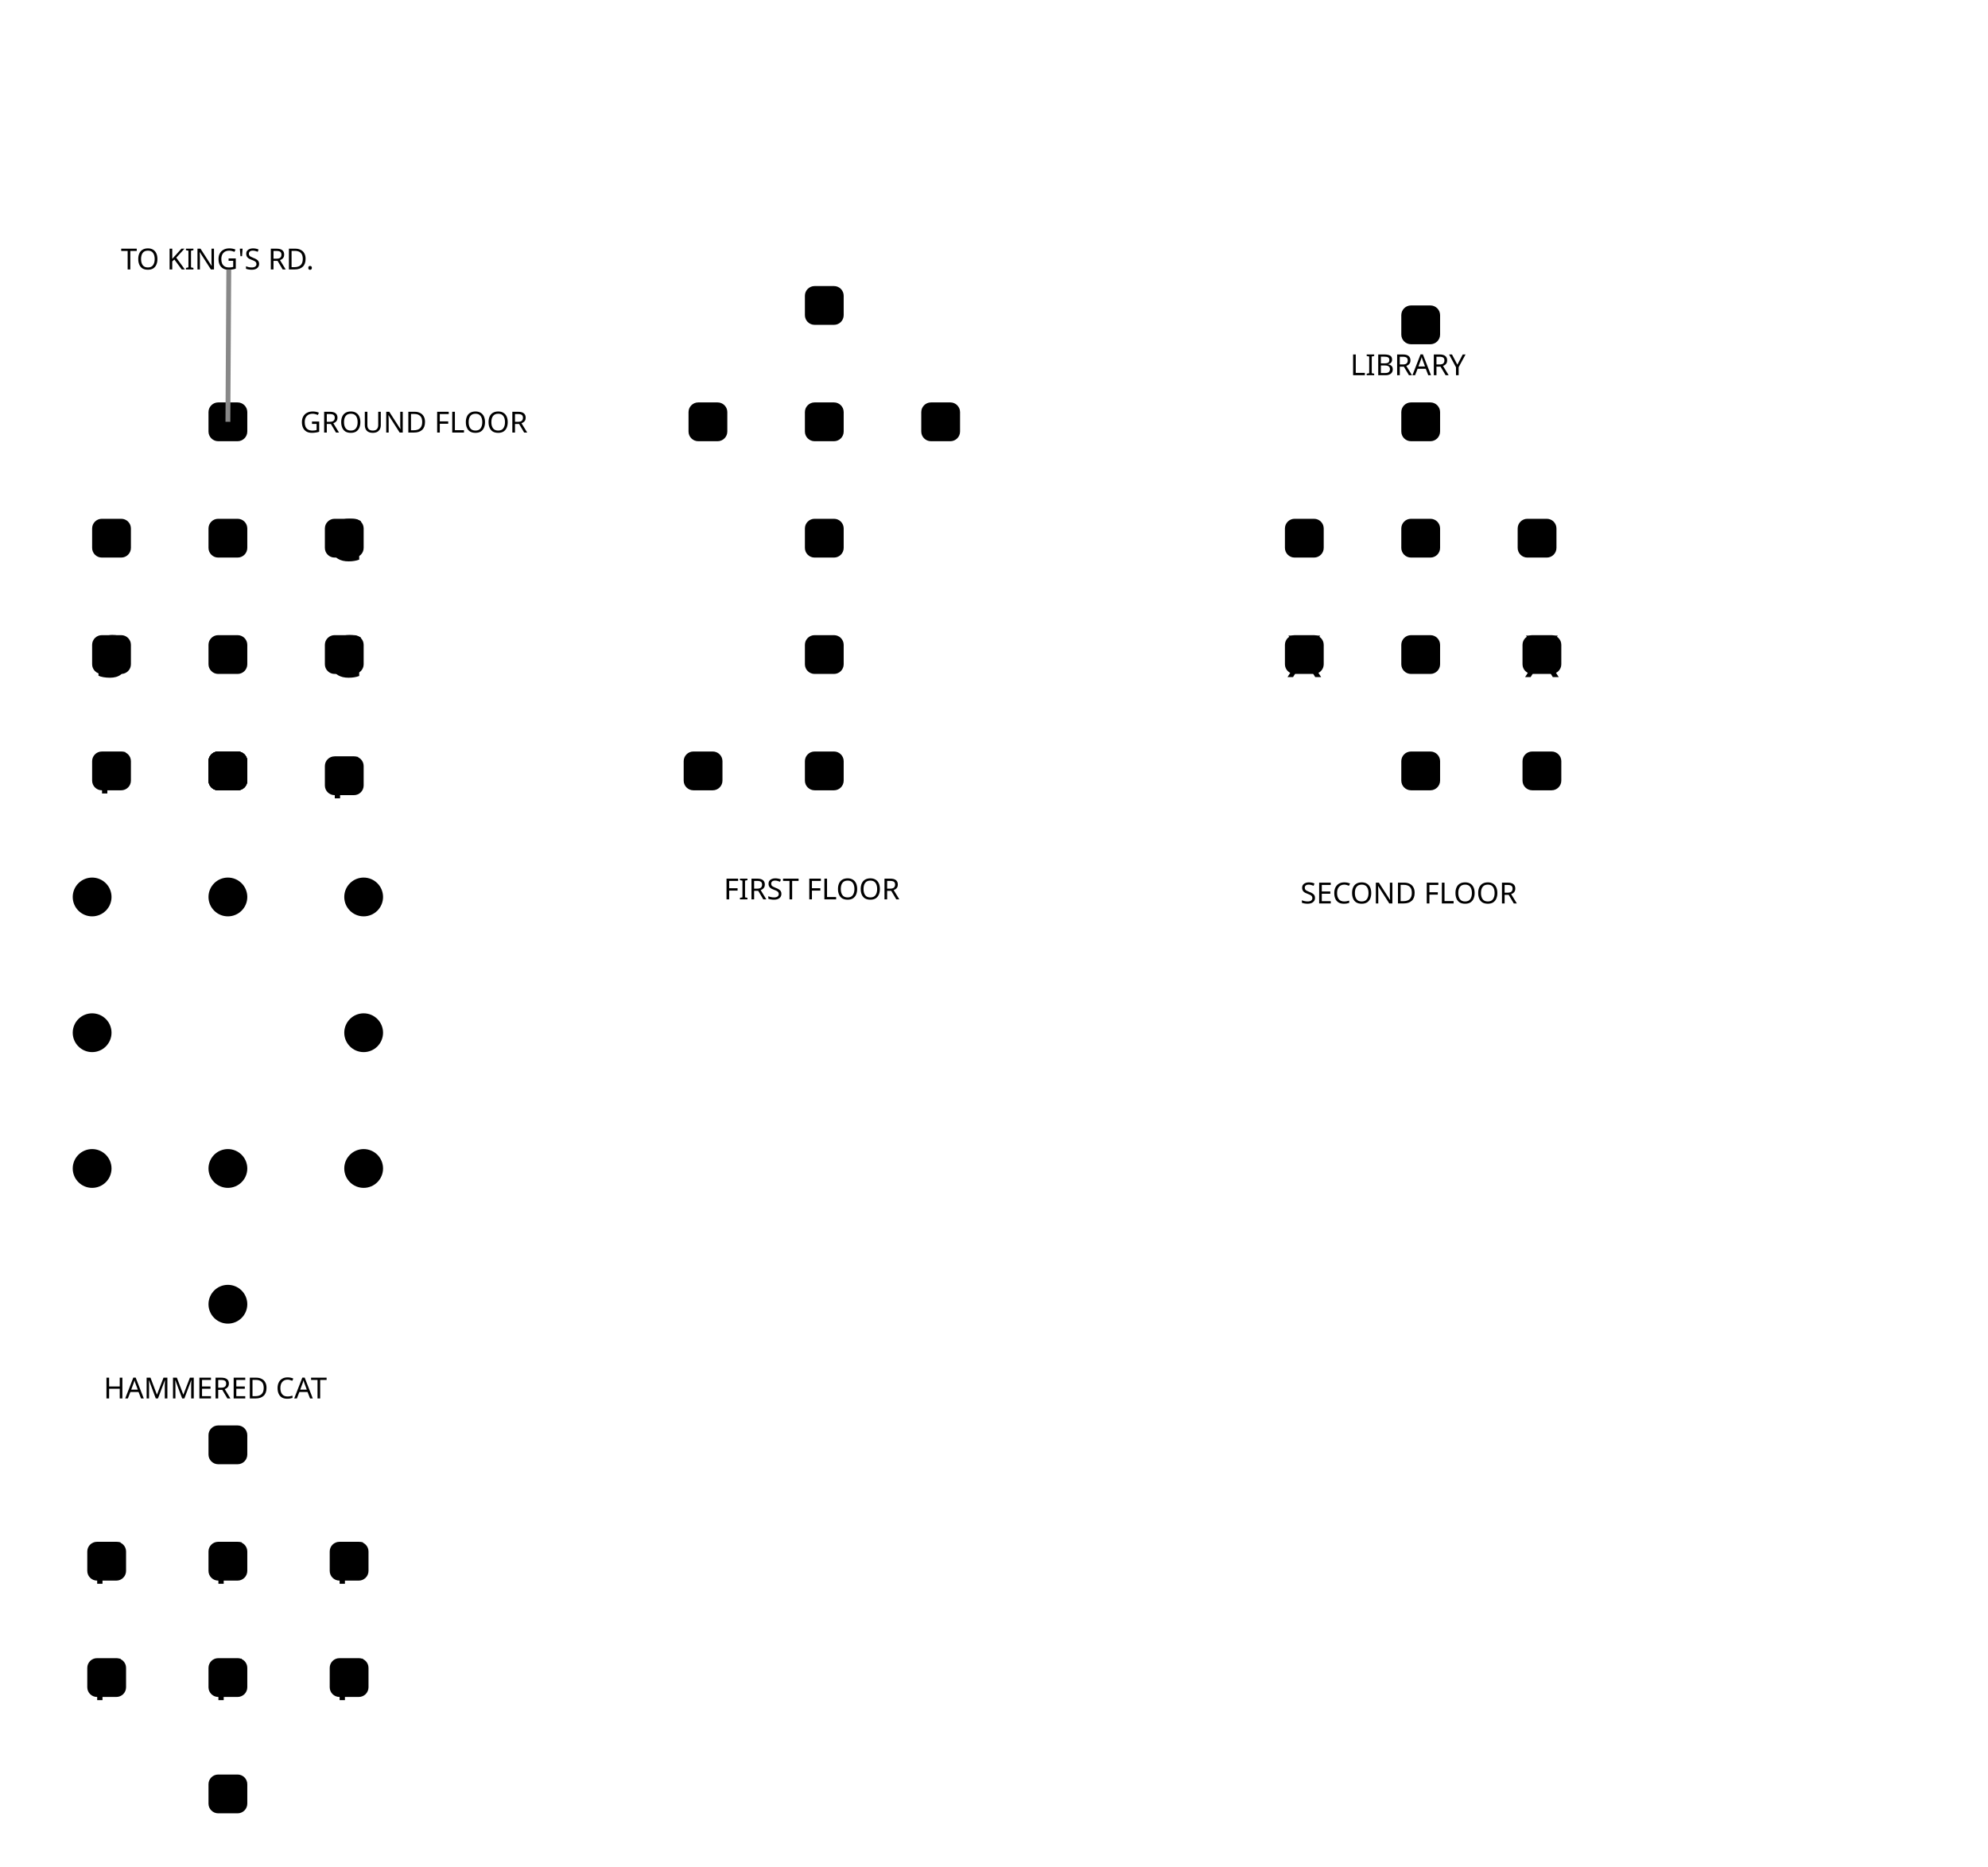
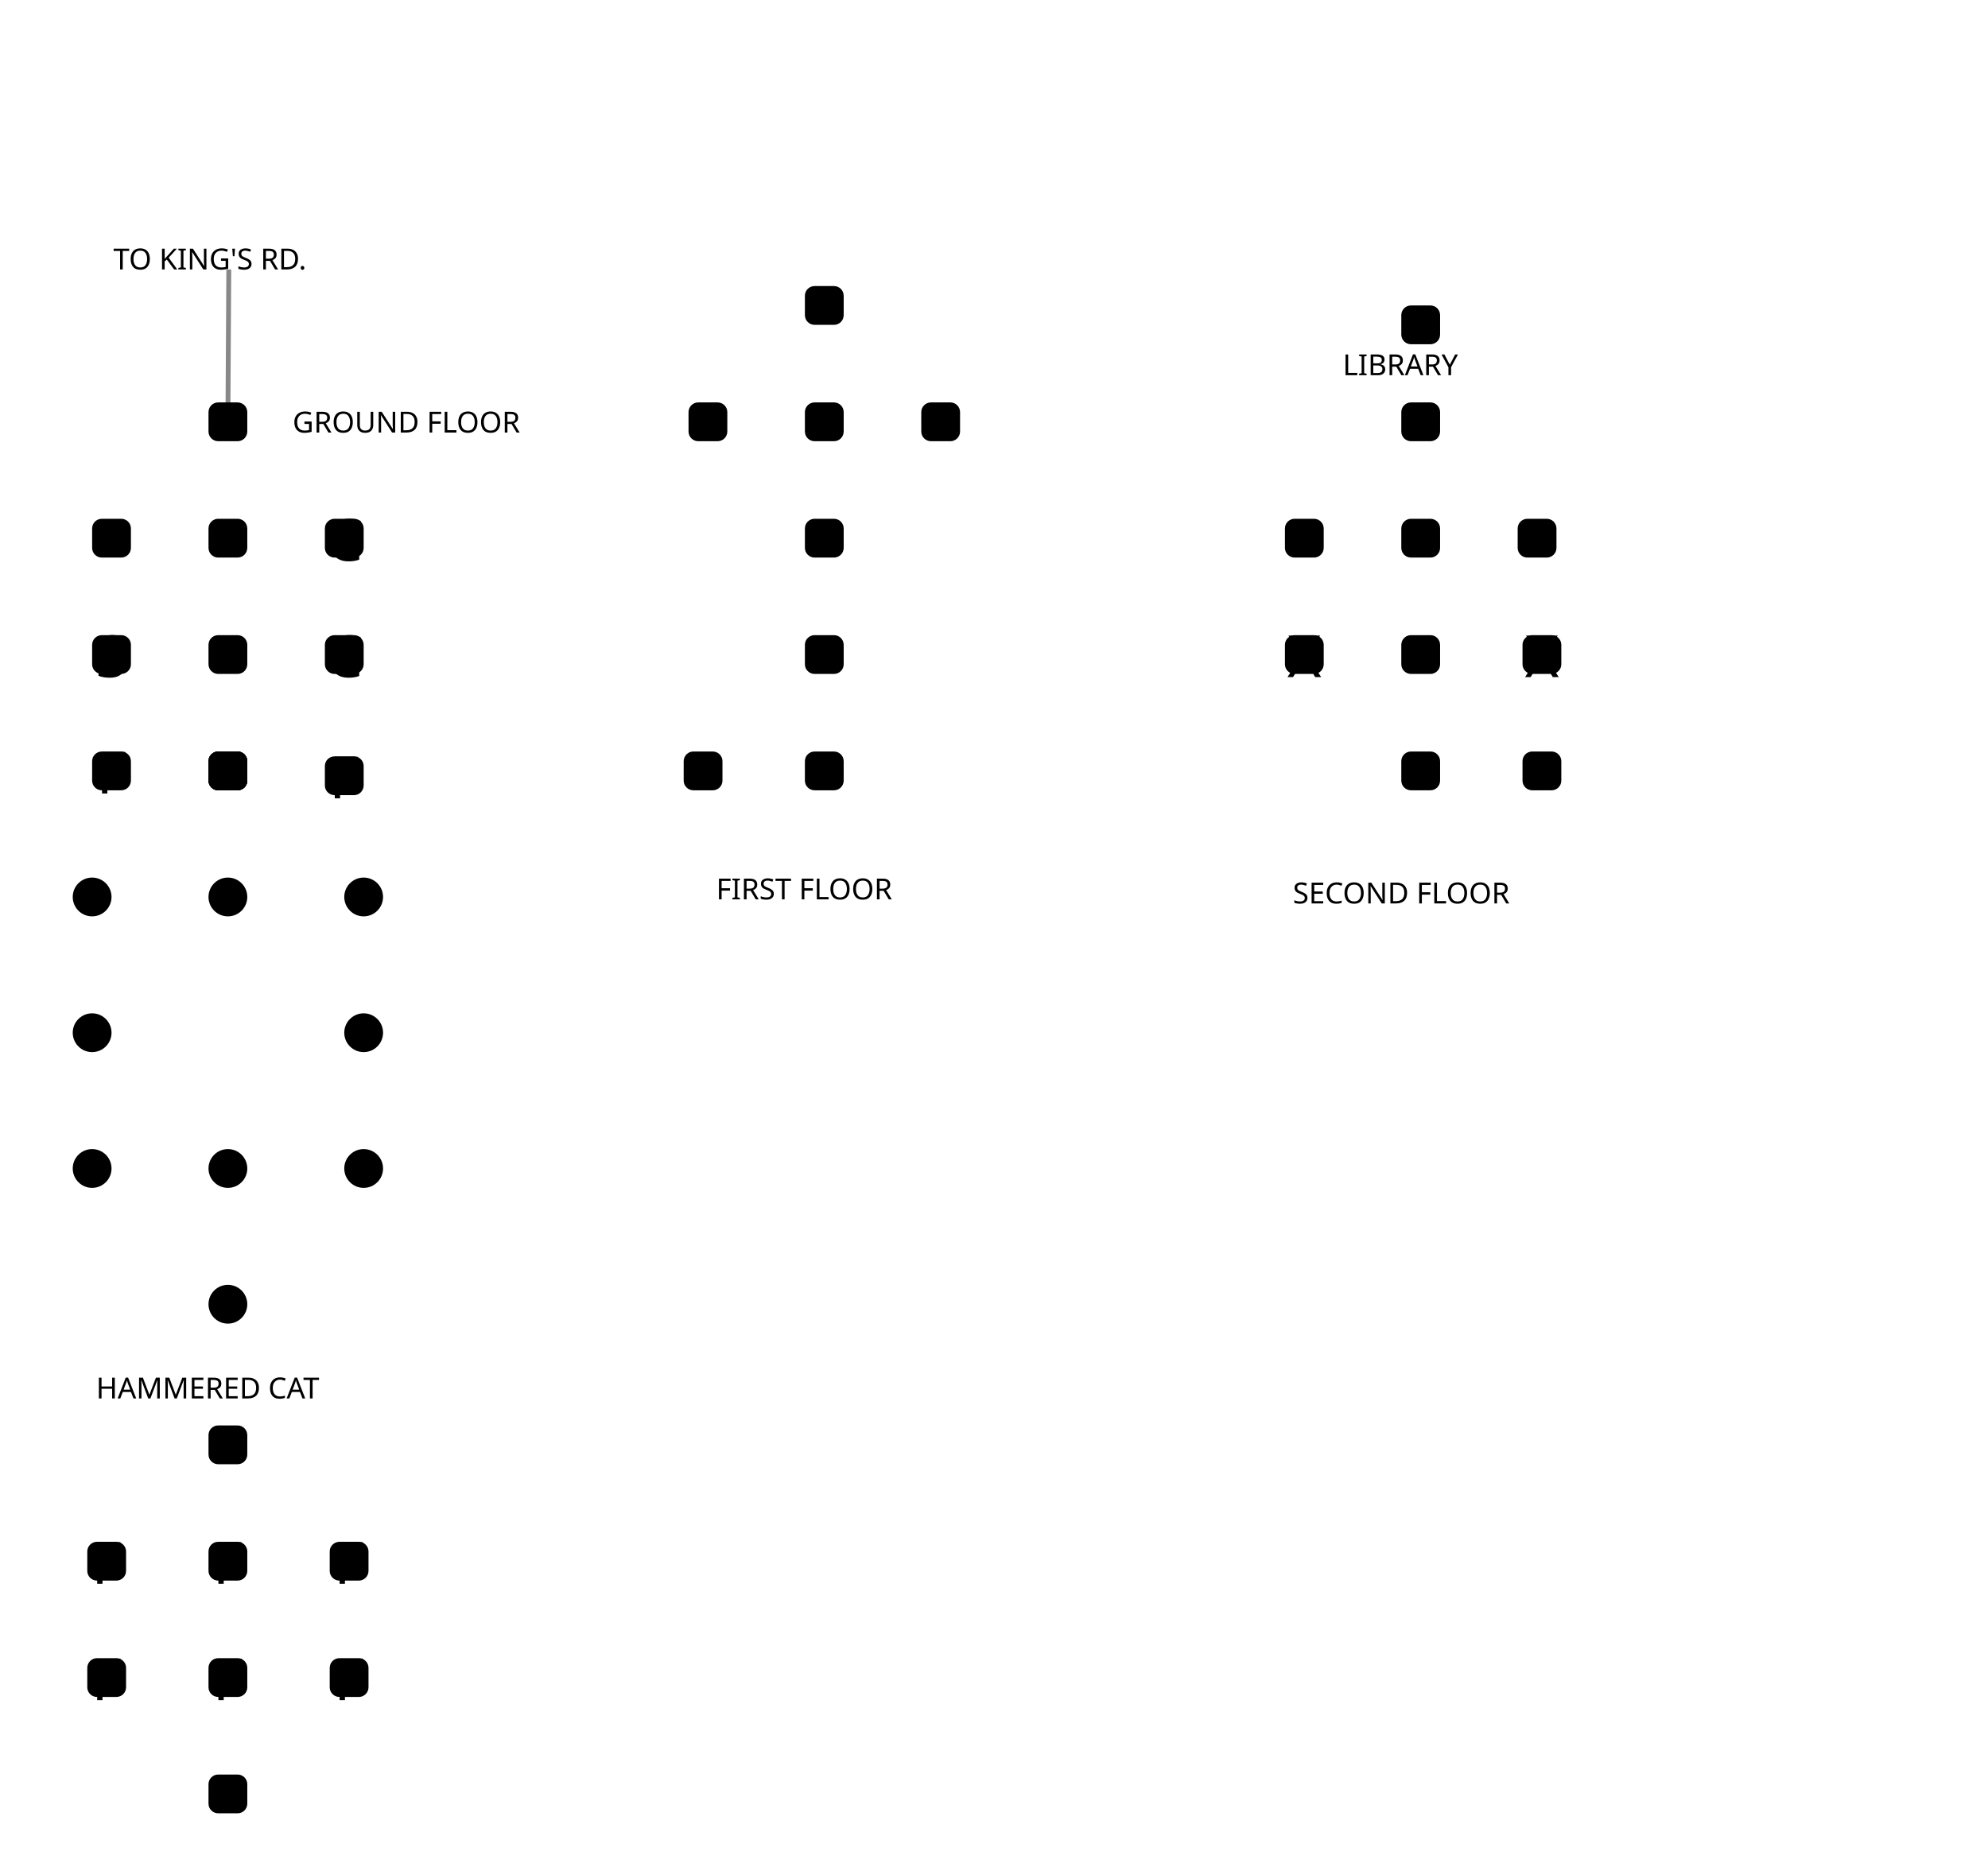
<svg xmlns="http://www.w3.org/2000/svg" viewBox="0 0 410 385" class="map-svg" data-map-id="40" version="1.1" id="svg14">
  <defs id="defs14" />
  <style id="inkscape-font-fix">
text, .map-label, .map-label-muted, .map-label-accent,
.lib-table, .lib-gap-label, .lib-book-label,
.lib-row-num, .lib-book-list, .room-type-label {
  font-family: "Noto Sans", sans-serif;
}
</style>
  <g id="layer-artwork">
-     
+     <path d="M 47,87 47.186,55.569" id="path14" class="exit-offmap" fill="none" stroke="#888888" />
+     <text xml:space="preserve" x="47.186" y="55.569" id="text134-4-15" class="map-label" text-anchor="middle" font-size="6px" style="font-family:'Noto Sans', sans-serif">
+       <tspan x="47.186" y="55.569" style="font-style:normal;font-variant:normal;font-weight:normal;font-stretch:normal;font-family:NotoSans;-inkscape-font-specification:NotoSans" id="tspan134-7-9">TO KING'S RD.</tspan>
+     </text>
+     <text xml:space="preserve" x="169.754" y="185.5" id="text15" class="map-label" text-anchor="middle" font-size="6px" style="font-family:'Noto Sans', sans-serif">
+       <tspan x="169.754" y="185.5" style="font-style:normal;font-variant:normal;font-weight:normal;font-stretch:normal;font-family:NotoSans;-inkscape-font-specification:NotoSans" id="tspan14">FIRST FLOOR</tspan>
+     </text>
+     <text xml:space="preserve" x="292.892" y="186.331" id="text16" class="map-label" text-anchor="middle" font-size="6px" style="font-family:'Noto Sans', sans-serif">
+       <tspan x="292.892" y="186.331" style="font-style:normal;font-variant:normal;font-weight:normal;font-stretch:normal;font-family:NotoSans;-inkscape-font-specification:NotoSans" id="tspan15">SECOND FLOOR</tspan>
+     </text>
+     <text xml:space="preserve" x="292.709" y="77.392" id="text17" class="map-label" text-anchor="middle" font-size="6px" style="font-family:'Noto Sans', sans-serif">
+       <tspan x="292.709" y="77.392" style="font-style:normal;font-variant:normal;font-weight:normal;font-stretch:normal;font-family:NotoSans;-inkscape-font-specification:NotoSans" id="tspan16">LIBRARY</tspan>
+     </text>
+     <text xml:space="preserve" x="46.742" y="288.43" id="text18" class="map-label" text-anchor="middle" font-size="6px" style="font-family:'Noto Sans', sans-serif">
+       <tspan x="46.742" y="288.43" style="font-style:normal;font-variant:normal;font-weight:normal;font-stretch:normal;font-family:NotoSans;-inkscape-font-specification:NotoSans" id="tspan17">HAMMERED CAT</tspan>
+     </text>
+     <text xml:space="preserve" x="87.703" y="89.209" id="text19" class="map-label" text-anchor="middle" font-size="6px" style="font-family:'Noto Sans', sans-serif">
+       <tspan x="87.703" y="89.209" style="font-style:normal;font-variant:normal;font-weight:normal;font-stretch:normal;font-family:NotoSans;-inkscape-font-specification:NotoSans" id="tspan18">GROUND FLOOR</tspan>
+     </text>
  </g>
  <g id="layer-exits">
    <line id="edge-776fb02306d6c603b49943cf6e13313f897c1f8a-78af4dbf51cb732d3cc9205c4a85004e24a8028f" class="exit exit-green" x1="47" y1="185" x2="19" y2="185" />
    <line id="edge-776fb02306d6c603b49943cf6e13313f897c1f8a-d9ce01056f6eb615108c89d4e1fe0a699d80bb8c" class="exit exit-green" x1="47" y1="185" x2="75" y2="185" />
    <line id="edge-119deeebd60c3dbef0fc8fca7291771be154467f-d9ce01056f6eb615108c89d4e1fe0a699d80bb8c" class="exit exit-green" x1="75" y1="213" x2="75" y2="185" />
    <line id="edge-119deeebd60c3dbef0fc8fca7291771be154467f-7aacf597eff89c9f84b33788cc6a154995a16ab7" class="exit exit-green" x1="75" y1="213" x2="75" y2="241" />
    <line id="edge-78af4dbf51cb732d3cc9205c4a85004e24a8028f-852de57fb75873893821373555a39bd202f55aa6" class="exit exit-green" x1="19" y1="185" x2="19" y2="213" />
    <line id="edge-852de57fb75873893821373555a39bd202f55aa6-cff86225cc9ea639c7a576735ac57ebfa15d18a7" class="exit exit-green" x1="19" y1="213" x2="19" y2="241" />
    <line id="edge-8c3733c176e3dbde537b1eb401e89246412fbe34-cff86225cc9ea639c7a576735ac57ebfa15d18a7" class="exit exit-green" x1="47" y1="241" x2="19" y2="241" />
    <line id="edge-7aacf597eff89c9f84b33788cc6a154995a16ab7-8c3733c176e3dbde537b1eb401e89246412fbe34" class="exit exit-green" x1="75" y1="241" x2="47" y2="241" />
    <line id="edge-572f3c54b5dece1f8fd35b74eb87f99482004a7d-86b74a34d55943ff4139c94a7df029b3e51fb74e" class="exit" x1="47" y1="87" x2="47" y2="111" />
    <line id="edge-40098c8bc07fb039e8633b9cd2d2850298b119a7-86b74a34d55943ff4139c94a7df029b3e51fb74e" class="exit" x1="47" y1="135" x2="47" y2="111" />
    <line id="edge-4ae3ad5514a77b70c241bcb8dc00867795f02f44-86b74a34d55943ff4139c94a7df029b3e51fb74e" class="exit" x1="71" y1="111" x2="47" y2="111" />
    <line id="edge-6bf874be4f0b6b7bc720600fc79eaad3bc25f9e4-86b74a34d55943ff4139c94a7df029b3e51fb74e" class="exit" x1="23" y1="111" x2="47" y2="111" />
    <line id="edge-4ae3ad5514a77b70c241bcb8dc00867795f02f44-a95f98659aa8f47bbb092ce99a939e2a7031ea27" class="exit" x1="71" y1="111" x2="71" y2="135" />
    <line id="edge-9c385e70826768cc32f0d0299eb5424d2e7e31ab-a95f98659aa8f47bbb092ce99a939e2a7031ea27" class="exit" x1="71" y1="160" x2="71" y2="135" />
    <line id="edge-40098c8bc07fb039e8633b9cd2d2850298b119a7-4d9ac13d2ce254076d296b189dd3d3e73a824a61" class="exit" x1="47" y1="135" x2="23" y2="135" />
+ 
    null
    <line id="edge-40098c8bc07fb039e8633b9cd2d2850298b119a7-a4916638726b48abc1fffe19bd1026f538662c07" class="exit" x1="47" y1="135" x2="47" y2="159" />
    <line id="edge-4d9ac13d2ce254076d296b189dd3d3e73a824a61-a94bfd42dbfda19146f2aa4987d8168efdf5a5e0" class="exit" x1="23" y1="135" x2="23" y2="159" />
    <line id="edge-776fb02306d6c603b49943cf6e13313f897c1f8a-a4916638726b48abc1fffe19bd1026f538662c07" class="exit" x1="47" y1="185" x2="47" y2="159" />
    <line id="edge-0daf68f6440a37689d59116b20cec2a8d1a49437-90aa5c30d9cc48009be20d3e6753231b7c4b43d7" class="exit" x1="145" y1="159" x2="170" y2="135" />
    <line id="edge-365404fb8d70c8138f728cd0d3226499f5b36e41-90aa5c30d9cc48009be20d3e6753231b7c4b43d7" class="exit" x1="170" y1="159" x2="170" y2="135" />
    <line id="edge-8dab2c209a34472b254b5e4f70b87f67b7322eca-90aa5c30d9cc48009be20d3e6753231b7c4b43d7" class="exit" x1="170" y1="111" x2="170" y2="135" />
    <line id="edge-380d8af5e7776df4a720f367f4f5db359951535e-8dab2c209a34472b254b5e4f70b87f67b7322eca" class="exit" x1="170" y1="87" x2="170" y2="111" />
    <line id="edge-2c174bfd8a9a34c396eba703ab3e2cb8bd751a27-380d8af5e7776df4a720f367f4f5db359951535e" class="exit" x1="146" y1="87" x2="170" y2="87" />
    <line id="edge-380d8af5e7776df4a720f367f4f5db359951535e-99da9d8ac1f7d8d9287ee755743da3e58d451aa9" class="exit" x1="170" y1="87" x2="170" y2="63" />
    <line id="edge-380d8af5e7776df4a720f367f4f5db359951535e-a912b984781ff90fd70a42c66bb82eef0e270f0b" class="exit" x1="170" y1="87" x2="194" y2="87" />
+ 
    null
    <line id="edge-0f66baa64b424216b289cd8801afd951260bddac-2a9911e8efb45a960d2f6a1fffc28761903cfc60" class="exit" x1="293" y1="159" x2="293" y2="135" />
    <line id="edge-2a9911e8efb45a960d2f6a1fffc28761903cfc60-375905c93d0b436477125681c2282feeef4232cc" class="exit" x1="293" y1="135" x2="269" y2="135" />
    <line id="edge-2a9911e8efb45a960d2f6a1fffc28761903cfc60-41498cbd310d0c423e8ee562620318975b8989b0" class="exit" x1="293" y1="135" x2="293" y2="111" />
    <line id="edge-2a9911e8efb45a960d2f6a1fffc28761903cfc60-50d4e9a919df63f42d0d4565e4393a3386784628" class="exit" x1="293" y1="135" x2="318" y2="135" />
    <line id="edge-0840fca351c5c8ff8c37e624b41de66627e53c33-375905c93d0b436477125681c2282feeef4232cc" class="exit" x1="269" y1="111" x2="269" y2="135" />
    <line id="edge-0840fca351c5c8ff8c37e624b41de66627e53c33-41498cbd310d0c423e8ee562620318975b8989b0" class="exit" x1="269" y1="111" x2="293" y2="111" />
    <line id="edge-34b4fd6ffd16cfd2dd22fe1fca89e94a18dc7728-41498cbd310d0c423e8ee562620318975b8989b0" class="exit" x1="293" y1="87" x2="293" y2="111" />
    <line id="edge-41498cbd310d0c423e8ee562620318975b8989b0-f535897927e88d983b1b6aab422bf3c0ab7b862b" class="exit" x1="293" y1="111" x2="317" y2="111" />
  </g>
  <g id="layer-rooms">
    <rect id="room-572f3c54b5dece1f8fd35b74eb87f99482004a7d" class="room indoor" data-label="Academy of Artificers" x="43" y="83" width="8" height="8" rx="2" />
    <rect id="room-86b74a34d55943ff4139c94a7df029b3e51fb74e" class="room indoor" data-label="corridor" x="43" y="107" width="8" height="8" rx="2" />
    <rect id="room-6bf874be4f0b6b7bc720600fc79eaad3bc25f9e4" class="room indoor" data-label="Office of the Headmaster" x="19" y="107" width="8" height="8" rx="2" />
    <rect id="room-4ae3ad5514a77b70c241bcb8dc00867795f02f44" class="room indoor room-clothes" data-label="Stapleton's Student Supplies" x="67" y="107" width="8" height="8" rx="2" />
-     <text class="room-type-label" x="71" y="111" text-anchor="middle" dominant-baseline="central">C</text>
+     <text class="room-type-label" x="71" y="111" text-anchor="middle" dominant-baseline="central" id="text1">C</text>
    <rect id="room-a95f98659aa8f47bbb092ce99a939e2a7031ea27" class="room indoor room-clothes" data-label="Academy Legibles" x="67" y="131" width="8" height="8" rx="2" />
-     <text class="room-type-label" x="71" y="135" text-anchor="middle" dominant-baseline="central">C</text>
+     <text class="room-type-label" x="71" y="135" text-anchor="middle" dominant-baseline="central" id="text2">C</text>
    <rect id="room-9c385e70826768cc32f0d0299eb5424d2e7e31ab" class="room indoor room-food" data-label="Gildworthy's workshop" x="67" y="156" width="8" height="8" rx="2" />
-     <text class="room-type-label" x="71" y="160" text-anchor="middle" dominant-baseline="central">F</text>
+     <text class="room-type-label" x="71" y="160" text-anchor="middle" dominant-baseline="central" id="text3">F</text>
    <rect id="room-40098c8bc07fb039e8633b9cd2d2850298b119a7" class="room indoor" data-label="stairwell" x="43" y="131" width="8" height="8" rx="2" />
-     <polygon class="stair-symbol" points="47,132 44.5,137 49.5,137" />
+     <polygon class="stair-symbol" points="47,132 44.5,137 49.5,137" id="polygon3" />
    <rect id="room-4d9ac13d2ce254076d296b189dd3d3e73a824a61" class="room indoor room-shop" data-label="Cat and Fiddle Coffee Shop" x="19" y="131" width="8" height="8" rx="2" />
-     <text class="room-type-label" x="23" y="135" text-anchor="middle" dominant-baseline="central">S</text>
+     <text class="room-type-label" x="23" y="135" text-anchor="middle" dominant-baseline="central" id="text4">S</text>
    <rect id="room-a94bfd42dbfda19146f2aa4987d8168efdf5a5e0" class="room indoor room-food" data-label="Hammered Anvil Student Deli" x="19" y="155" width="8" height="8" rx="2" />
-     <text class="room-type-label" x="23" y="159" text-anchor="middle" dominant-baseline="central">F</text>
+     <text class="room-type-label" x="23" y="159" text-anchor="middle" dominant-baseline="central" id="text5">F</text>
    <rect id="room-a4916638726b48abc1fffe19bd1026f538662c07" class="room indoor" data-label="hall" x="43" y="155" width="8" height="8" rx="2" />
    <circle id="room-776fb02306d6c603b49943cf6e13313f897c1f8a" class="room outdoor green" data-label="overgrown garden" cx="47" cy="185" r="4" />
    <circle id="room-d9ce01056f6eb615108c89d4e1fe0a699d80bb8c" class="room outdoor green" data-label="overgrown garden" cx="75" cy="185" r="4" />
    <circle id="room-119deeebd60c3dbef0fc8fca7291771be154467f" class="room outdoor green" data-label="overgrown garden" cx="75" cy="213" r="4" />
    <circle id="room-78af4dbf51cb732d3cc9205c4a85004e24a8028f" class="room outdoor green" data-label="overgrown garden" cx="19" cy="185" r="4" />
    <circle id="room-852de57fb75873893821373555a39bd202f55aa6" class="room outdoor green" data-label="overgrown garden" cx="19" cy="213" r="4" />
    <circle id="room-cff86225cc9ea639c7a576735ac57ebfa15d18a7" class="room outdoor green" data-label="overgrown garden" cx="19" cy="241" r="4" />
    <circle id="room-8c3733c176e3dbde537b1eb401e89246412fbe34" class="room outdoor green" data-label="overgrown garden" cx="47" cy="241" r="4" />
    <circle id="room-7aacf597eff89c9f84b33788cc6a154995a16ab7" class="room outdoor green" data-label="overgrown garden" cx="75" cy="241" r="4" />
    <rect id="room-90aa5c30d9cc48009be20d3e6753231b7c4b43d7" class="room indoor" data-label="hall" x="166" y="131" width="8" height="8" rx="2" />
-     <polygon class="stair-symbol" points="170,138 167.5,133 172.5,133" />
+     <polygon class="stair-symbol" points="170,138 167.5,133 172.5,133" id="polygon5" />
    <rect id="room-8dab2c209a34472b254b5e4f70b87f67b7322eca" class="room indoor" data-label="hall" x="166" y="107" width="8" height="8" rx="2" />
    <rect id="room-380d8af5e7776df4a720f367f4f5db359951535e" class="room indoor" data-label="landing" x="166" y="83" width="8" height="8" rx="2" />
    <rect id="room-2c174bfd8a9a34c396eba703ab3e2cb8bd751a27" class="room indoor" data-label="study" x="142" y="83" width="8" height="8" rx="2" />
    <rect id="room-99da9d8ac1f7d8d9287ee755743da3e58d451aa9" class="room indoor" data-label="classroom" x="166" y="59" width="8" height="8" rx="2" />
    <rect id="room-a912b984781ff90fd70a42c66bb82eef0e270f0b" class="room indoor" data-label="lounge" x="190" y="83" width="8" height="8" rx="2" />
    <rect id="room-365404fb8d70c8138f728cd0d3226499f5b36e41" class="room indoor" data-label="stairwell" x="166" y="155" width="8" height="8" rx="2" />
-     <polygon class="stair-symbol" points="170,156 167.5,161 172.5,161" />
+     <polygon class="stair-symbol" points="170,156 167.5,161 172.5,161" id="polygon6" />
    <rect id="room-0f66baa64b424216b289cd8801afd951260bddac" class="room indoor" data-label="stairwell" x="289" y="155" width="8" height="8" rx="2" />
-     <polygon class="stair-symbol" points="293,162 290.5,157 295.5,157" />
+     <polygon class="stair-symbol" points="293,162 290.5,157 295.5,157" id="polygon7" />
    <rect id="room-2a9911e8efb45a960d2f6a1fffc28761903cfc60" class="room indoor" data-label="hallway" x="289" y="131" width="8" height="8" rx="2" />
    <rect id="room-375905c93d0b436477125681c2282feeef4232cc" class="room indoor room-access" data-label="Schmit and Weestone's" x="265" y="131" width="8" height="8" rx="2" />
-     <text class="room-type-label" x="269" y="135" text-anchor="middle" dominant-baseline="central">X</text>
+     <text class="room-type-label" x="269" y="135" text-anchor="middle" dominant-baseline="central" id="text7">X</text>
    <rect id="room-0840fca351c5c8ff8c37e624b41de66627e53c33" class="room indoor" data-label="gymnasium" x="265" y="107" width="8" height="8" rx="2" />
    <rect id="room-41498cbd310d0c423e8ee562620318975b8989b0" class="room indoor" data-label="commons" x="289" y="107" width="8" height="8" rx="2" />
    <rect id="room-34b4fd6ffd16cfd2dd22fe1fca89e94a18dc7728" class="room indoor" data-label="Academy Library" x="289" y="83" width="8" height="8" rx="2" />
    <rect id="room-f535897927e88d983b1b6aab422bf3c0ab7b862b" class="room indoor" data-label="small library" x="313" y="107" width="8" height="8" rx="2" />
    <rect id="room-50d4e9a919df63f42d0d4565e4393a3386784628" class="room indoor room-access" data-label="Brimstone's" x="314" y="131" width="8" height="8" rx="2" />
-     <text class="room-type-label" x="318" y="135" text-anchor="middle" dominant-baseline="central">X</text>
+     <text class="room-type-label" x="318" y="135" text-anchor="middle" dominant-baseline="central" id="text8">X</text>
    <circle id="room-da25a14dfee057f9840ff64a65a9a4003482977e" class="room outdoor green" data-label="secret garden" cx="47" cy="269" r="4" />
    <rect id="room-5a92994c4031b496b1754eab65cc6bb306936976" class="room indoor" data-label="tavern entrance" x="43" y="366" width="8" height="8" rx="2" />
    <rect id="room-7dbff613a51411310139bc669950dbffd9f9393e" class="room indoor room-food" data-label="billiards room" x="68" y="342" width="8" height="8" rx="2" />
-     <text class="room-type-label" x="72" y="346" text-anchor="middle" dominant-baseline="central">F</text>
+     <text class="room-type-label" x="72" y="346" text-anchor="middle" dominant-baseline="central" id="text9">F</text>
    <rect id="room-b40500341df08abc0018419eb9e00f7be3089d98" class="room indoor room-food" data-label="smoking room" x="68" y="318" width="8" height="8" rx="2" />
-     <text class="room-type-label" x="72" y="322" text-anchor="middle" dominant-baseline="central">F</text>
+     <text class="room-type-label" x="72" y="322" text-anchor="middle" dominant-baseline="central" id="text10">F</text>
    <rect id="room-5b3035d568cf0b6aa422e45344fd7c5837cee785" class="room indoor room-food" data-label="public dining room" x="43" y="318" width="8" height="8" rx="2" />
-     <text class="room-type-label" x="47" y="322" text-anchor="middle" dominant-baseline="central">F</text>
+     <text class="room-type-label" x="47" y="322" text-anchor="middle" dominant-baseline="central" id="text11">F</text>
    <rect id="room-35acc2106177fefc6261dd83ca0fdb496c5cbefc" class="room indoor room-food" data-label="pub" x="43" y="342" width="8" height="8" rx="2" />
-     <text class="room-type-label" x="47" y="346" text-anchor="middle" dominant-baseline="central">F</text>
+     <text class="room-type-label" x="47" y="346" text-anchor="middle" dominant-baseline="central" id="text12">F</text>
    <rect id="room-c99fdd06e87c4038b4e3d93e4ac1d34a31311fe6" class="room indoor room-food" data-label="darts room" x="18" y="342" width="8" height="8" rx="2" />
-     <text class="room-type-label" x="22" y="346" text-anchor="middle" dominant-baseline="central">F</text>
+     <text class="room-type-label" x="22" y="346" text-anchor="middle" dominant-baseline="central" id="text13">F</text>
    <rect id="room-8f1ab70b6fd745a5348ebde31897aa9cbf2a5bf0" class="room indoor" data-label="tavern kitchen" x="43" y="294" width="8" height="8" rx="2" />
    <rect id="room-348f51a4787bf9dbc867bbd91d603cd4b2cd8f3d" class="room indoor room-food" data-label="private dining area" x="18" y="318" width="8" height="8" rx="2" />
-     <text class="room-type-label" x="22" y="322" text-anchor="middle" dominant-baseline="central">F</text>
+     <text class="room-type-label" x="22" y="322" text-anchor="middle" dominant-baseline="central" id="text14">F</text>
    <rect id="room-4d2c7164903ac2f226a53bd51ba3fdbefb7d59d1" class="room indoor" data-label="old wine cellar" x="43" y="155" width="8" height="8" rx="2" />
    <rect id="room-7fbcd1aba50786798362276886c18a605a3b5fe7" class="room indoor" data-label="dark cellar" x="43" y="155" width="8" height="8" rx="2" />
    <rect id="room-StoLatLibrary" class="room indoor" data-label="library" x="289" y="63" width="8" height="8" rx="2" />
    <rect id="room-5edcbd0e5b87279b1ea2eaf714036b73833d6c81" class="room indoor" data-label="recharging alcove" x="314" y="155" width="8" height="8" rx="2" />
    <rect id="room-5912e744f46a9830f190799b66b10abc1851e96b" class="room indoor" data-label="secret cellar" x="43" y="155" width="8" height="8" rx="2" />
    <rect id="room-0daf68f6440a37689d59116b20cec2a8d1a49437" class="room indoor" data-label="Rubayak Suite" x="141" y="155" width="8" height="8" rx="2" />
  </g>
  <g id="layer-room-labels" />
  <g id="layer-labels">
    
  </g>
-   <text xml:space="preserve" x="47.186" y="55.569" id="text134-4-15" class="map-label" text-anchor="middle" font-size="6px" style="font-family:'Noto Sans', sans-serif">
-     <tspan x="47.186" y="55.569" style="font-style:normal;font-variant:normal;font-weight:normal;font-stretch:normal;font-family:NotoSans;-inkscape-font-specification:NotoSans" id="tspan134-7-9">TO KING'S RD.</tspan>
-   </text>
-   <path d="M 47,87 47.186,55.569" id="path14" class="exit-offmap" fill="none" stroke="#888888" />
-   <text xml:space="preserve" x="169.754" y="185.5" id="text15" class="map-label" text-anchor="middle" font-size="6px" style="font-family:'Noto Sans', sans-serif">
-     <tspan x="169.754" y="185.5" style="font-style:normal;font-variant:normal;font-weight:normal;font-stretch:normal;font-family:NotoSans;-inkscape-font-specification:NotoSans" id="tspan14">FIRST FLOOR</tspan>
-   </text>
-   <text xml:space="preserve" x="292.892" y="186.331" id="text16" class="map-label" text-anchor="middle" font-size="6px" style="font-family:'Noto Sans', sans-serif">
-     <tspan x="292.892" y="186.331" style="font-style:normal;font-variant:normal;font-weight:normal;font-stretch:normal;font-family:NotoSans;-inkscape-font-specification:NotoSans" id="tspan15">SECOND FLOOR</tspan>
-   </text>
-   <text xml:space="preserve" x="292.709" y="77.392" id="text17" class="map-label" text-anchor="middle" font-size="6px" style="font-family:'Noto Sans', sans-serif">
-     <tspan x="292.709" y="77.392" style="font-style:normal;font-variant:normal;font-weight:normal;font-stretch:normal;font-family:NotoSans;-inkscape-font-specification:NotoSans" id="tspan16">LIBRARY</tspan>
-   </text>
-   <text xml:space="preserve" x="46.742" y="288.43" id="text18" class="map-label" text-anchor="middle" font-size="6px" style="font-family:'Noto Sans', sans-serif">
-     <tspan x="46.742" y="288.43" style="font-style:normal;font-variant:normal;font-weight:normal;font-stretch:normal;font-family:NotoSans;-inkscape-font-specification:NotoSans" id="tspan17">HAMMERED CAT</tspan>
-   </text>
-   <text xml:space="preserve" x="87.703" y="89.209" id="text19" class="map-label" text-anchor="middle" font-size="6px" style="font-family:'Noto Sans', sans-serif">
-     <tspan x="87.703" y="89.209" style="font-style:normal;font-variant:normal;font-weight:normal;font-stretch:normal;font-family:NotoSans;-inkscape-font-specification:NotoSans" id="tspan18">GROUND FLOOR</tspan>
-   </text>
</svg>
